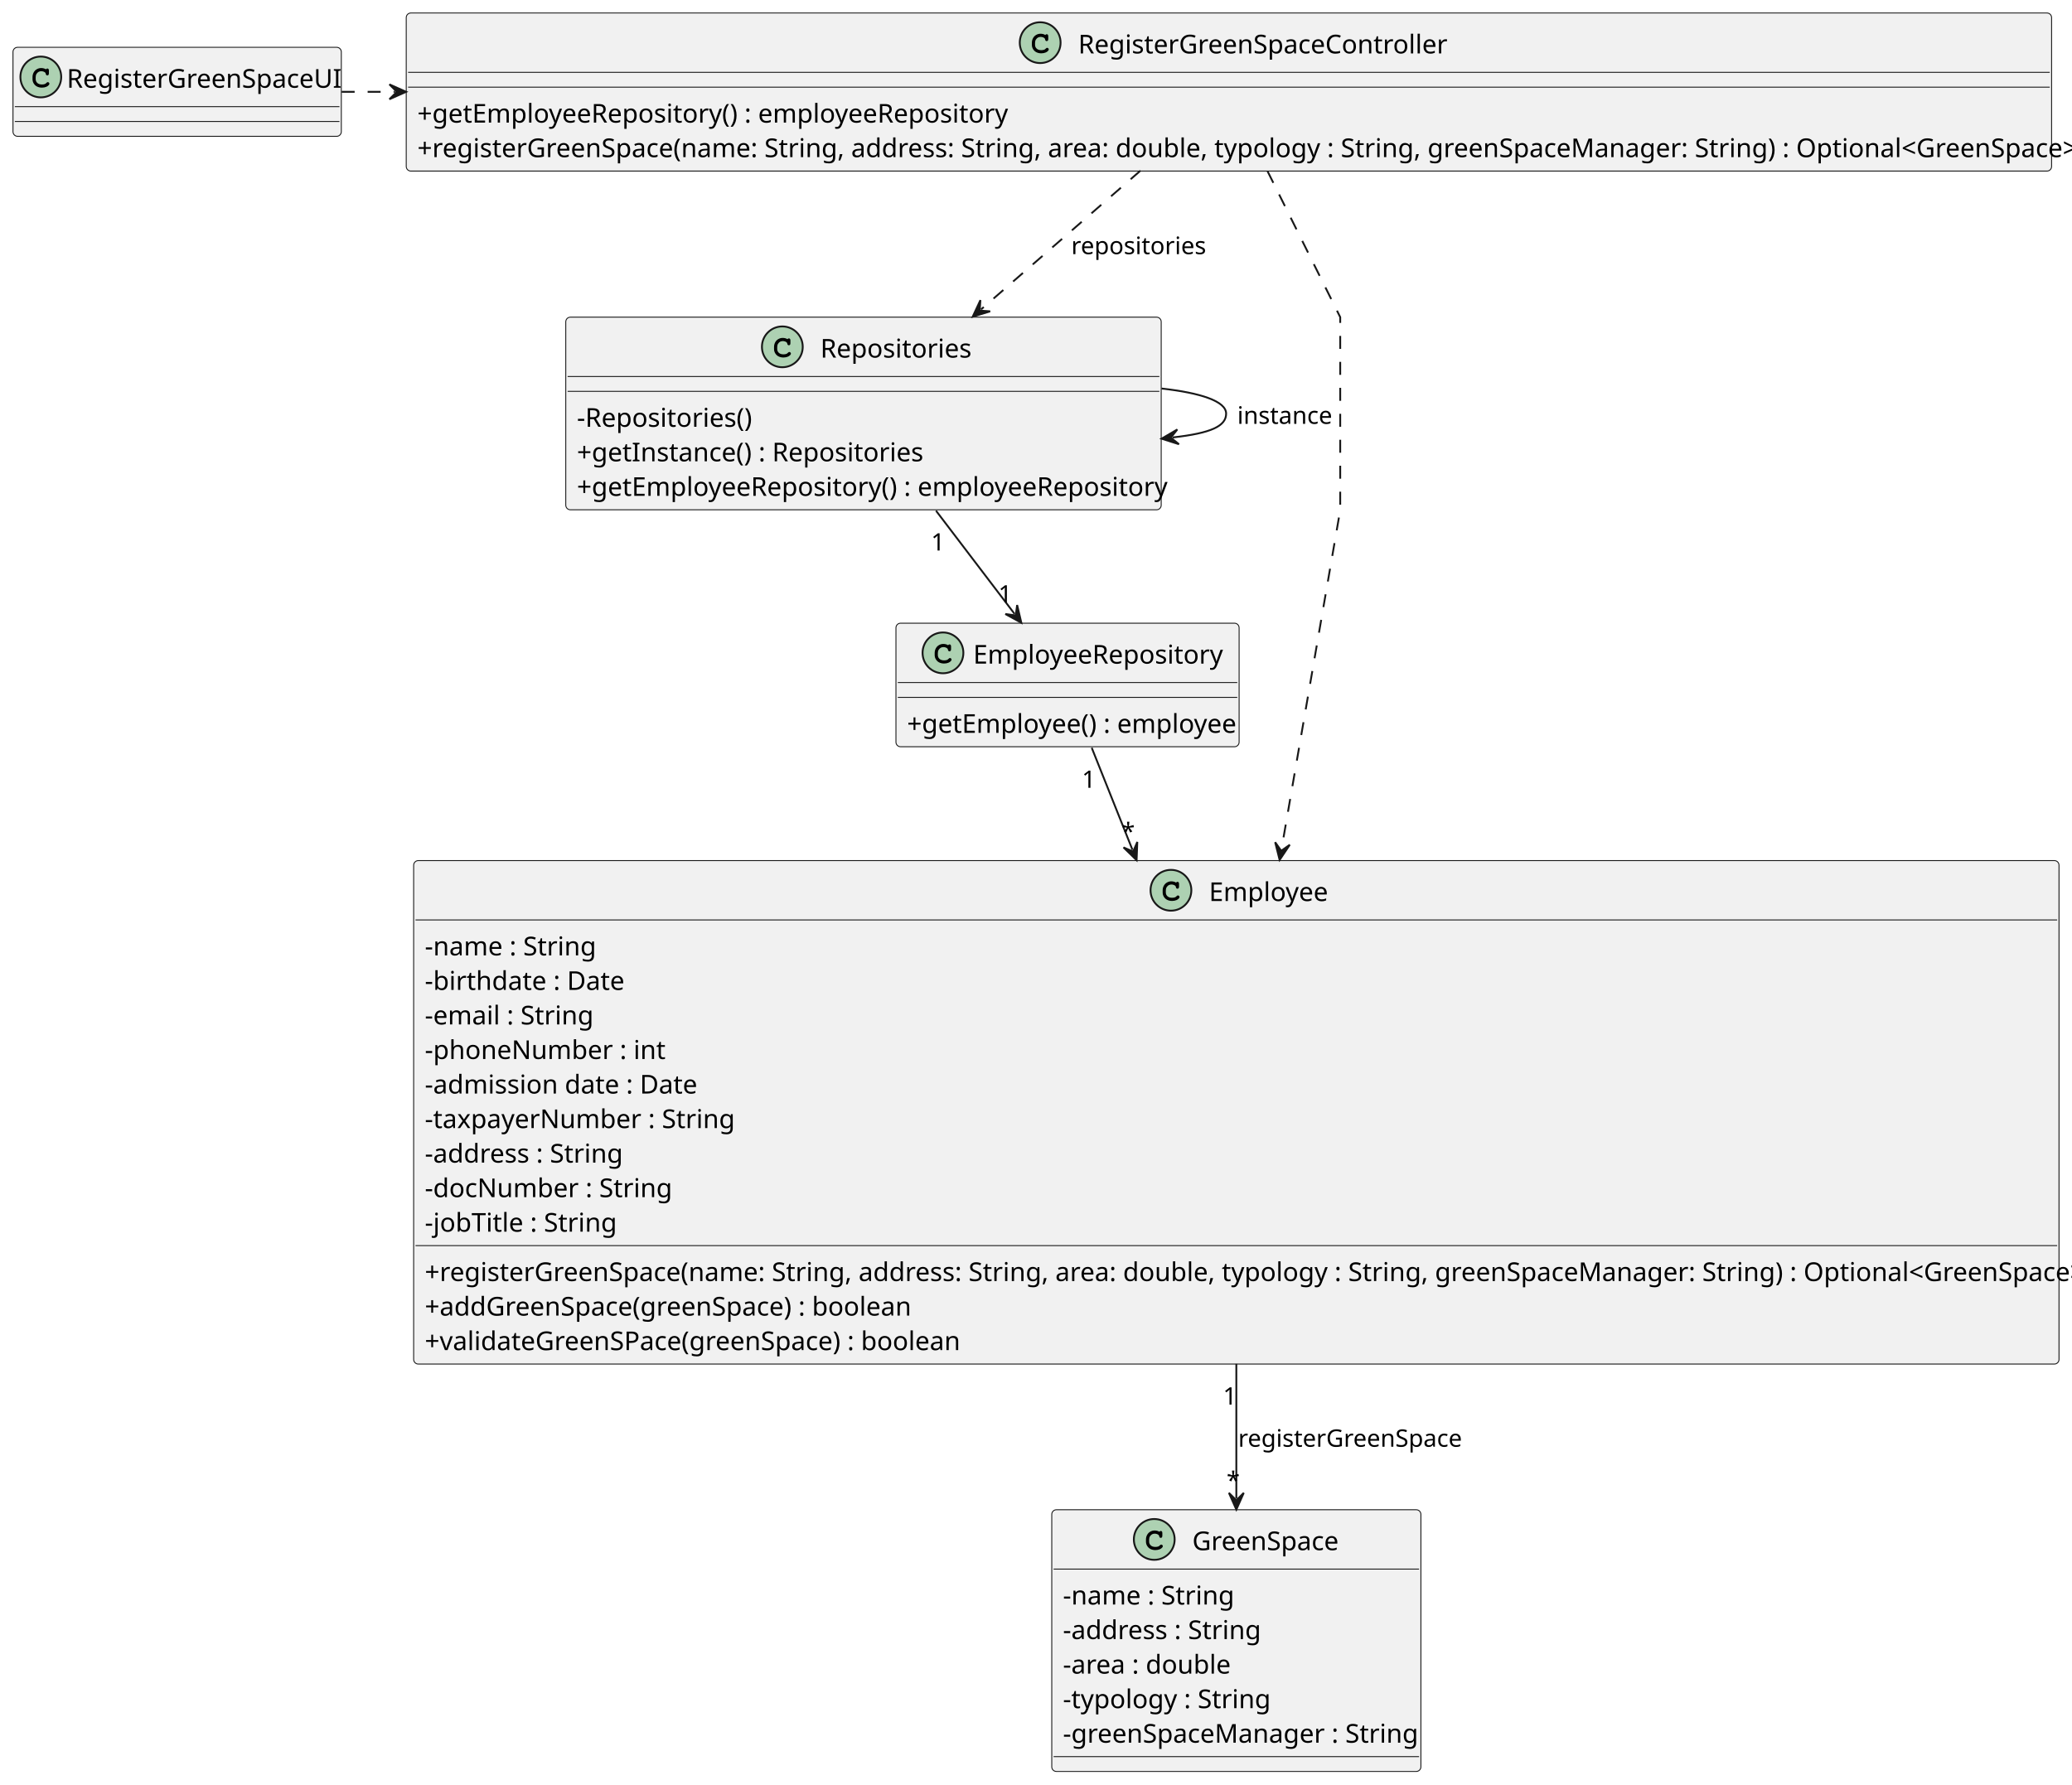
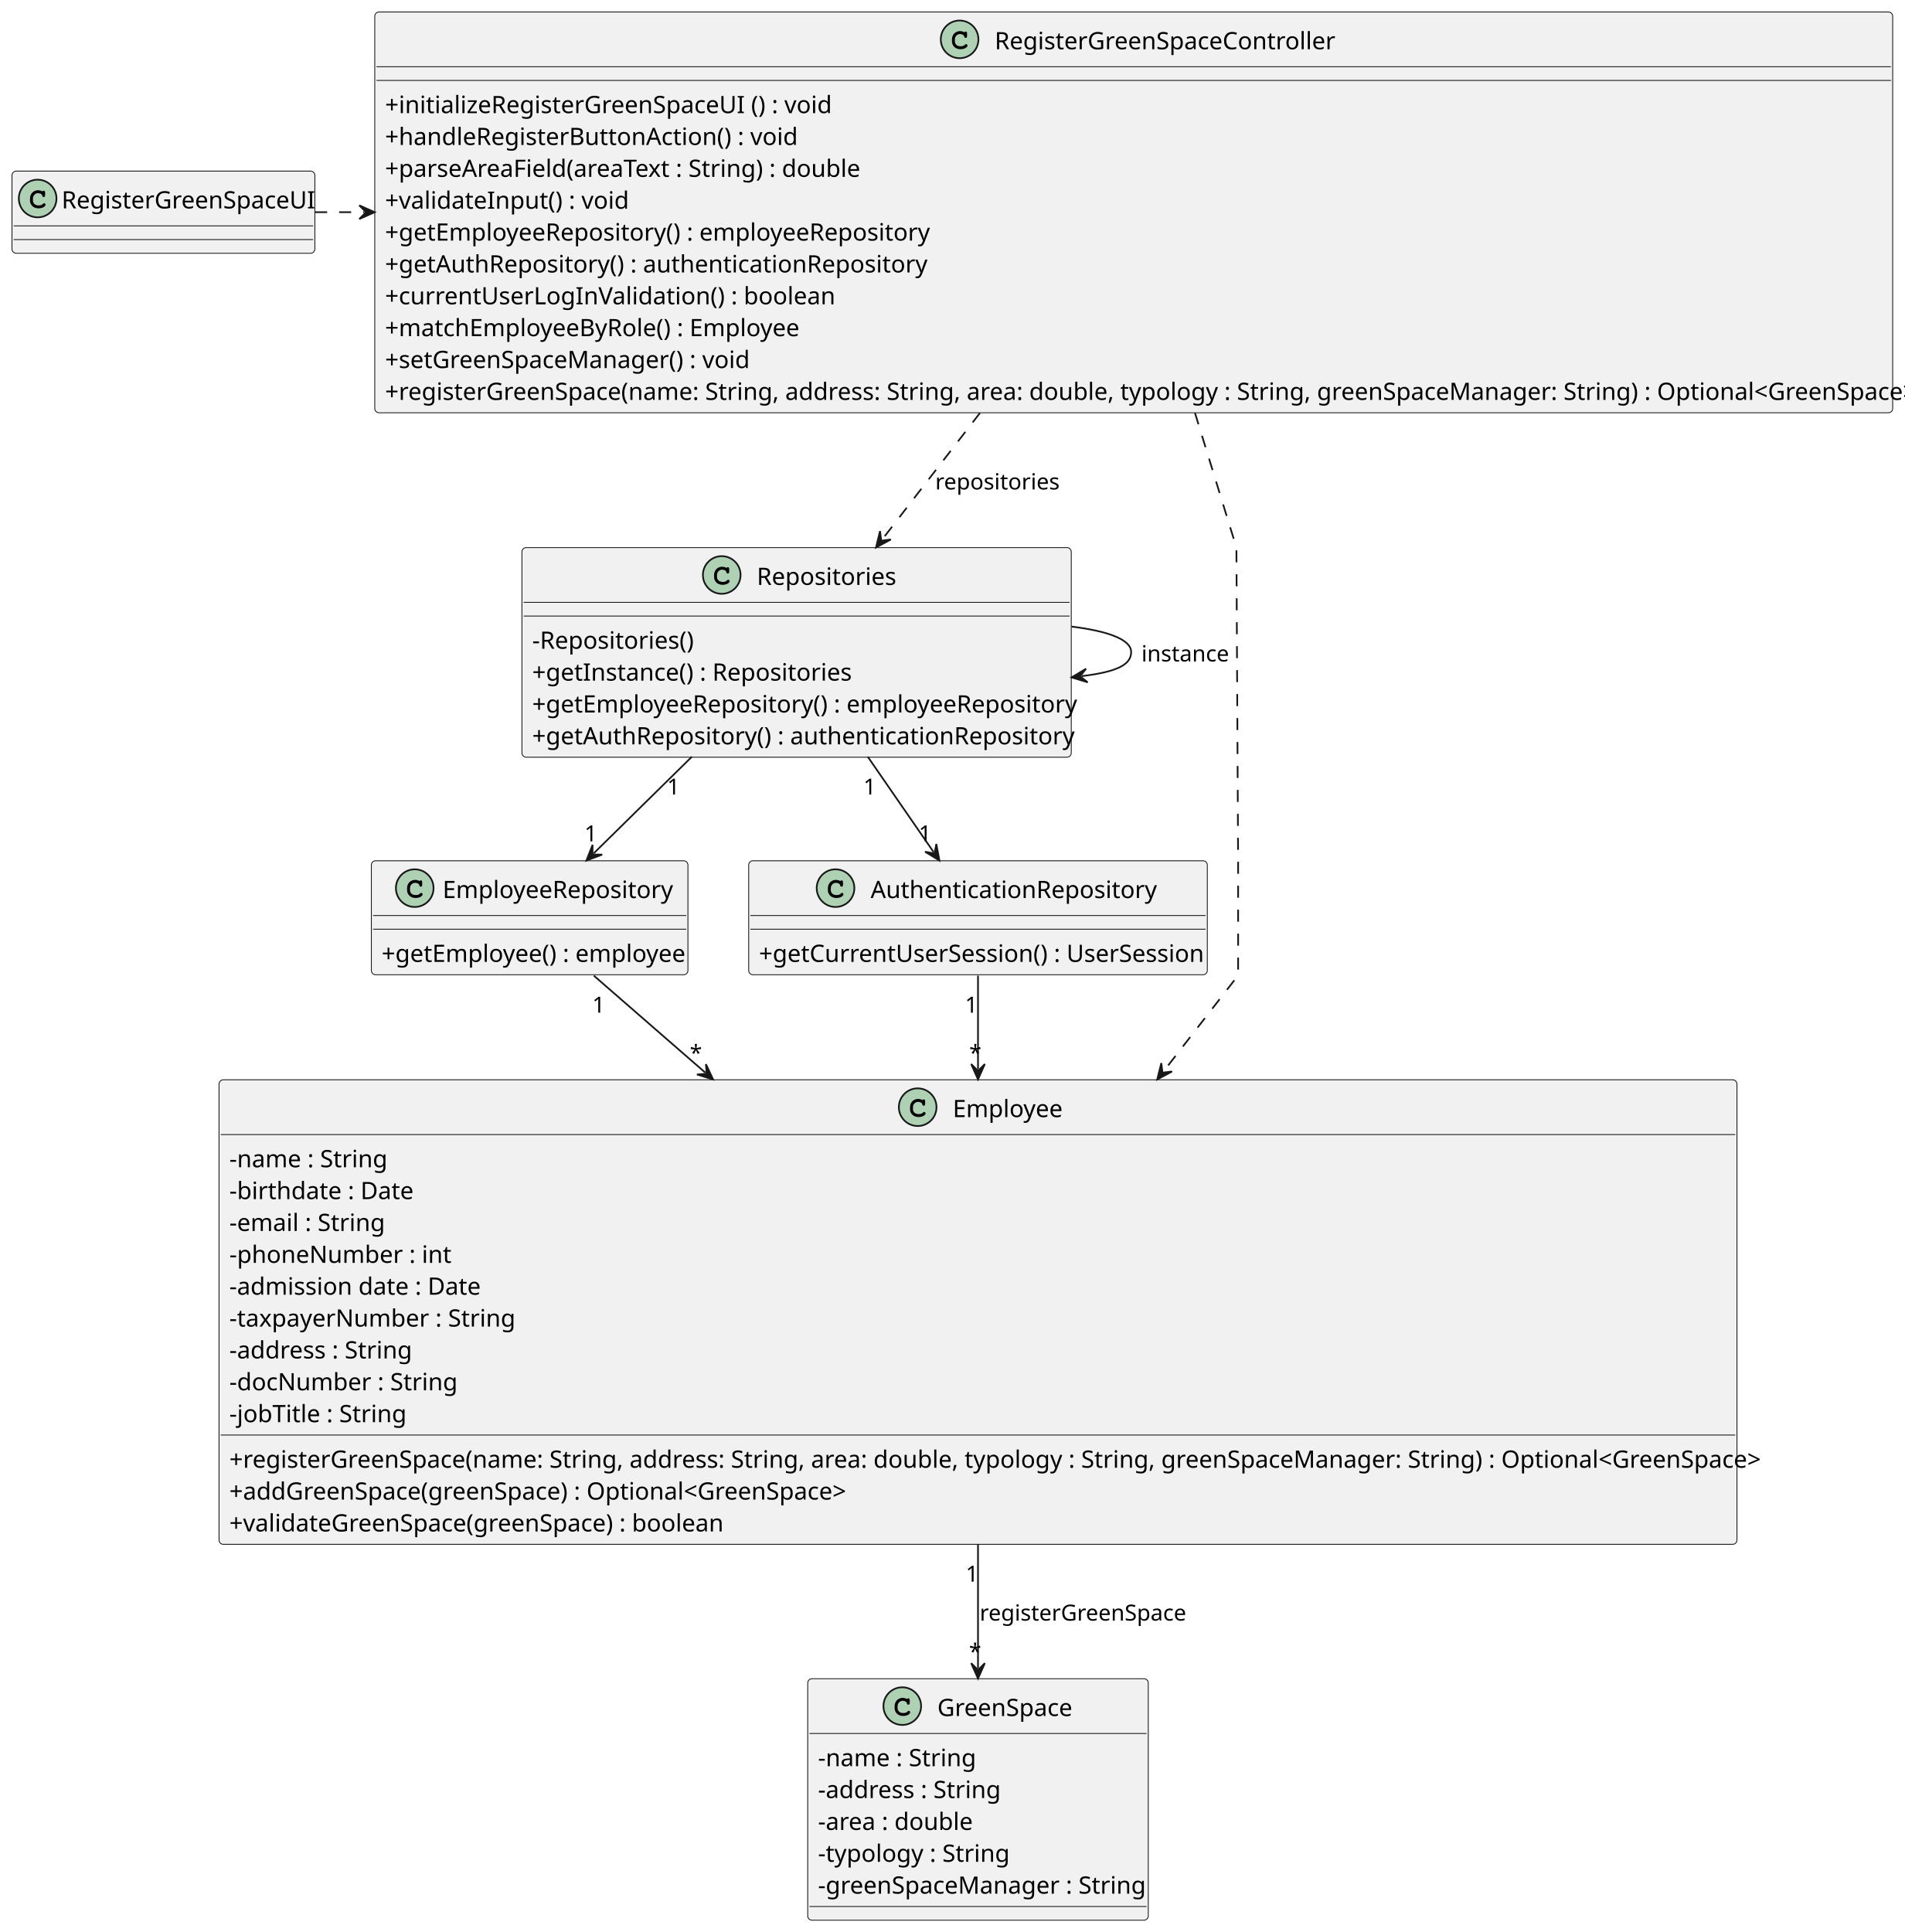
- <svg xmlns="http://www.w3.org/2000/svg" contentStyleType="text/css" height="962px" preserveAspectRatio="none" style="width:1117px;height:962px;background:#FFFFFF;" version="1.1" viewBox="0 0 1117 962" width="1117px" zoomAndPan="magnify">
+ <svg xmlns="http://www.w3.org/2000/svg" contentStyleType="text/css" height="1129px" preserveAspectRatio="none" style="width:1113px;height:1129px;background:#FFFFFF;" version="1.1" viewBox="0 0 1113 1129" width="1113px" zoomAndPan="magnify">
  <defs />
  <g>
    <g id="elem_RegisterGreenSpaceUI">
-       <rect codeLine="11" fill="#F1F1F1" height="48" id="RegisterGreenSpaceUI" rx="2.5" ry="2.5" style="stroke:#181818;stroke-width:0.5;" width="177" x="7" y="25.5" />
-       <ellipse cx="22" cy="41.5" fill="#ADD1B2" rx="11" ry="11" style="stroke:#181818;stroke-width:1.0;" />
-       <path d="M24.766,37.375 Q24.922,37.156 25.109,37.047 Q25.297,36.938 25.516,36.938 Q25.891,36.938 26.125,37.203 Q26.359,37.453 26.359,38.062 L26.359,39.516 Q26.359,40.125 26.125,40.391 Q25.891,40.656 25.516,40.656 Q25.172,40.656 24.969,40.453 Q24.766,40.266 24.656,39.75 Q24.609,39.391 24.422,39.203 Q24.094,38.828 23.484,38.609 Q22.875,38.391 22.25,38.391 Q21.484,38.391 20.844,38.719 Q20.219,39.047 19.719,39.797 Q19.234,40.547 19.234,41.578 L19.234,42.672 Q19.234,43.906 20.125,44.734 Q21.016,45.547 22.609,45.547 Q23.547,45.547 24.203,45.297 Q24.594,45.141 25.016,44.703 Q25.281,44.438 25.422,44.359 Q25.578,44.281 25.781,44.281 Q26.109,44.281 26.359,44.547 Q26.625,44.797 26.625,45.141 Q26.625,45.484 26.281,45.891 Q25.781,46.469 24.984,46.797 Q23.906,47.25 22.609,47.25 Q21.094,47.25 19.891,46.625 Q18.906,46.125 18.219,45.062 Q17.531,43.984 17.531,42.703 L17.531,41.547 Q17.531,40.219 18.141,39.078 Q18.766,37.922 19.859,37.312 Q20.953,36.688 22.188,36.688 Q22.922,36.688 23.562,36.859 Q24.219,37.016 24.766,37.375 Z " fill="#000000" />
-       <text fill="#000000" font-family="sans-serif" font-size="14" lengthAdjust="spacing" textLength="145" x="36" y="47.297">RegisterGreenSpaceUI</text>
-       <line style="stroke:#181818;stroke-width:0.5;" x1="8" x2="183" y1="57.5" y2="57.5" />
-       <line style="stroke:#181818;stroke-width:0.5;" x1="8" x2="183" y1="65.5" y2="65.5" />
+       <rect codeLine="11" fill="#F1F1F1" height="48" id="RegisterGreenSpaceUI" rx="2.5" ry="2.5" style="stroke:#181818;stroke-width:0.5;" width="177" x="7" y="100" />
+       <ellipse cx="22" cy="116" fill="#ADD1B2" rx="11" ry="11" style="stroke:#181818;stroke-width:1.0;" />
+       <path d="M24.766,111.875 Q24.922,111.656 25.109,111.547 Q25.297,111.438 25.516,111.438 Q25.891,111.438 26.125,111.703 Q26.359,111.953 26.359,112.562 L26.359,114.016 Q26.359,114.625 26.125,114.891 Q25.891,115.156 25.516,115.156 Q25.172,115.156 24.969,114.953 Q24.766,114.766 24.656,114.25 Q24.609,113.891 24.422,113.703 Q24.094,113.328 23.484,113.109 Q22.875,112.891 22.25,112.891 Q21.484,112.891 20.844,113.219 Q20.219,113.547 19.719,114.297 Q19.234,115.047 19.234,116.078 L19.234,117.172 Q19.234,118.406 20.125,119.234 Q21.016,120.047 22.609,120.047 Q23.547,120.047 24.203,119.797 Q24.594,119.641 25.016,119.203 Q25.281,118.938 25.422,118.859 Q25.578,118.781 25.781,118.781 Q26.109,118.781 26.359,119.047 Q26.625,119.297 26.625,119.641 Q26.625,119.984 26.281,120.391 Q25.781,120.969 24.984,121.297 Q23.906,121.75 22.609,121.75 Q21.094,121.75 19.891,121.125 Q18.906,120.625 18.219,119.562 Q17.531,118.484 17.531,117.203 L17.531,116.047 Q17.531,114.719 18.141,113.578 Q18.766,112.422 19.859,111.812 Q20.953,111.188 22.188,111.188 Q22.922,111.188 23.562,111.359 Q24.219,111.516 24.766,111.875 Z " fill="#000000" />
+       <text fill="#000000" font-family="sans-serif" font-size="14" lengthAdjust="spacing" textLength="145" x="36" y="121.797">RegisterGreenSpaceUI</text>
+       <line style="stroke:#181818;stroke-width:0.5;" x1="8" x2="183" y1="132" y2="132" />
+       <line style="stroke:#181818;stroke-width:0.5;" x1="8" x2="183" y1="140" y2="140" />
    </g>
    <g id="elem_RegisterGreenSpaceController">
-       <rect codeLine="15" fill="#F1F1F1" height="85.242" id="RegisterGreenSpaceController" rx="2.5" ry="2.5" style="stroke:#181818;stroke-width:0.5;" width="887" x="219" y="7" />
+       <rect codeLine="15" fill="#F1F1F1" height="234.211" id="RegisterGreenSpaceController" rx="2.5" ry="2.5" style="stroke:#181818;stroke-width:0.5;" width="887" x="219" y="7" />
      <ellipse cx="560.75" cy="23" fill="#ADD1B2" rx="11" ry="11" style="stroke:#181818;stroke-width:1.0;" />
      <path d="M563.516,18.875 Q563.672,18.656 563.859,18.547 Q564.047,18.438 564.266,18.438 Q564.641,18.438 564.875,18.703 Q565.109,18.953 565.109,19.562 L565.109,21.016 Q565.109,21.625 564.875,21.891 Q564.641,22.156 564.266,22.156 Q563.922,22.156 563.719,21.953 Q563.516,21.766 563.406,21.25 Q563.359,20.891 563.172,20.703 Q562.844,20.328 562.234,20.109 Q561.625,19.891 561,19.891 Q560.234,19.891 559.594,20.219 Q558.969,20.547 558.469,21.297 Q557.984,22.047 557.984,23.078 L557.984,24.172 Q557.984,25.406 558.875,26.234 Q559.766,27.047 561.359,27.047 Q562.297,27.047 562.953,26.797 Q563.344,26.641 563.766,26.203 Q564.031,25.938 564.172,25.859 Q564.328,25.781 564.531,25.781 Q564.859,25.781 565.109,26.047 Q565.375,26.297 565.375,26.641 Q565.375,26.984 565.031,27.391 Q564.531,27.969 563.734,28.297 Q562.656,28.75 561.359,28.75 Q559.844,28.75 558.641,28.125 Q557.656,27.625 556.969,26.562 Q556.281,25.484 556.281,24.203 L556.281,23.047 Q556.281,21.719 556.891,20.578 Q557.516,19.422 558.609,18.812 Q559.703,18.188 560.938,18.188 Q561.672,18.188 562.312,18.359 Q562.969,18.516 563.516,18.875 Z " fill="#000000" />
      <text fill="#000000" font-family="sans-serif" font-size="14" lengthAdjust="spacing" textLength="195" x="581.25" y="28.797">RegisterGreenSpaceController</text>
      <line style="stroke:#181818;stroke-width:0.5;" x1="220" x2="1105" y1="39" y2="39" />
      <line style="stroke:#181818;stroke-width:0.5;" x1="220" x2="1105" y1="47" y2="47" />
-       <text fill="#000000" font-family="sans-serif" font-size="14" lengthAdjust="spacing" textLength="309" x="225" y="66.107">+getEmployeeRepository() : employeeRepository</text>
-       <text fill="#000000" font-family="sans-serif" font-size="14" lengthAdjust="spacing" textLength="875" x="225" y="84.728">+registerGreenSpace(name: String, address: String, area: double, typology : String, greenSpaceManager: String) : Optional&lt;GreenSpace&gt;</text>
+       <text fill="#000000" font-family="sans-serif" font-size="14" lengthAdjust="spacing" textLength="254" x="225" y="66.107">+initializeRegisterGreenSpaceUI () : void</text>
+       <text fill="#000000" font-family="sans-serif" font-size="14" lengthAdjust="spacing" textLength="232" x="225" y="84.728">+handleRegisterButtonAction() : void</text>
+       <text fill="#000000" font-family="sans-serif" font-size="14" lengthAdjust="spacing" textLength="275" x="225" y="103.35">+parseAreaField(areaText : String) : double</text>
+       <text fill="#000000" font-family="sans-serif" font-size="14" lengthAdjust="spacing" textLength="136" x="225" y="121.971">+validateInput() : void</text>
+       <text fill="#000000" font-family="sans-serif" font-size="14" lengthAdjust="spacing" textLength="309" x="225" y="140.592">+getEmployeeRepository() : employeeRepository</text>
+       <text fill="#000000" font-family="sans-serif" font-size="14" lengthAdjust="spacing" textLength="304" x="225" y="159.213">+getAuthRepository() : authenticationRepository</text>
+       <text fill="#000000" font-family="sans-serif" font-size="14" lengthAdjust="spacing" textLength="252" x="225" y="177.834">+currentUserLogInValidation() : boolean</text>
+       <text fill="#000000" font-family="sans-serif" font-size="14" lengthAdjust="spacing" textLength="237" x="225" y="196.455">+matchEmployeeByRole() : Employee</text>
+       <text fill="#000000" font-family="sans-serif" font-size="14" lengthAdjust="spacing" textLength="211" x="225" y="215.076">+setGreenSpaceManager() : void</text>
+       <text fill="#000000" font-family="sans-serif" font-size="14" lengthAdjust="spacing" textLength="875" x="225" y="233.697">+registerGreenSpace(name: String, address: String, area: double, typology : String, greenSpaceManager: String) : Optional&lt;GreenSpace&gt;</text>
    </g>
    <g id="elem_Repositories">
-       <rect codeLine="21" fill="#F1F1F1" height="103.863" id="Repositories" rx="2.5" ry="2.5" style="stroke:#181818;stroke-width:0.5;" width="321" x="305" y="171" />
-       <ellipse cx="421.75" cy="187" fill="#ADD1B2" rx="11" ry="11" style="stroke:#181818;stroke-width:1.0;" />
-       <path d="M424.516,182.875 Q424.672,182.656 424.859,182.547 Q425.047,182.438 425.266,182.438 Q425.641,182.438 425.875,182.703 Q426.109,182.953 426.109,183.562 L426.109,185.016 Q426.109,185.625 425.875,185.891 Q425.641,186.156 425.266,186.156 Q424.922,186.156 424.719,185.953 Q424.516,185.766 424.406,185.25 Q424.359,184.891 424.172,184.703 Q423.844,184.328 423.234,184.109 Q422.625,183.891 422,183.891 Q421.234,183.891 420.594,184.219 Q419.969,184.547 419.469,185.297 Q418.984,186.047 418.984,187.078 L418.984,188.172 Q418.984,189.406 419.875,190.234 Q420.766,191.047 422.359,191.047 Q423.297,191.047 423.953,190.797 Q424.344,190.641 424.766,190.203 Q425.031,189.938 425.172,189.859 Q425.328,189.781 425.531,189.781 Q425.859,189.781 426.109,190.047 Q426.375,190.297 426.375,190.641 Q426.375,190.984 426.031,191.391 Q425.531,191.969 424.734,192.297 Q423.656,192.75 422.359,192.75 Q420.844,192.75 419.641,192.125 Q418.656,191.625 417.969,190.562 Q417.281,189.484 417.281,188.203 L417.281,187.047 Q417.281,185.719 417.891,184.578 Q418.516,183.422 419.609,182.812 Q420.703,182.188 421.938,182.188 Q422.672,182.188 423.312,182.359 Q423.969,182.516 424.516,182.875 Z " fill="#000000" />
-       <text fill="#000000" font-family="sans-serif" font-size="14" lengthAdjust="spacing" textLength="79" x="442.25" y="192.797">Repositories</text>
-       <line style="stroke:#181818;stroke-width:0.5;" x1="306" x2="625" y1="203" y2="203" />
-       <line style="stroke:#181818;stroke-width:0.5;" x1="306" x2="625" y1="211" y2="211" />
-       <text fill="#000000" font-family="sans-serif" font-size="14" lengthAdjust="spacing" textLength="94" x="311" y="230.107">-Repositories()</text>
-       <text fill="#000000" font-family="sans-serif" font-size="14" lengthAdjust="spacing" textLength="182" x="311" y="248.728">+getInstance() : Repositories</text>
-       <text fill="#000000" font-family="sans-serif" font-size="14" lengthAdjust="spacing" textLength="309" x="311" y="267.35">+getEmployeeRepository() : employeeRepository</text>
+       <rect codeLine="29" fill="#F1F1F1" height="122.484" id="Repositories" rx="2.5" ry="2.5" style="stroke:#181818;stroke-width:0.5;" width="321" x="305" y="320" />
+       <ellipse cx="421.75" cy="336" fill="#ADD1B2" rx="11" ry="11" style="stroke:#181818;stroke-width:1.0;" />
+       <path d="M424.516,331.875 Q424.672,331.656 424.859,331.547 Q425.047,331.438 425.266,331.438 Q425.641,331.438 425.875,331.703 Q426.109,331.953 426.109,332.562 L426.109,334.016 Q426.109,334.625 425.875,334.891 Q425.641,335.156 425.266,335.156 Q424.922,335.156 424.719,334.953 Q424.516,334.766 424.406,334.25 Q424.359,333.891 424.172,333.703 Q423.844,333.328 423.234,333.109 Q422.625,332.891 422,332.891 Q421.234,332.891 420.594,333.219 Q419.969,333.547 419.469,334.297 Q418.984,335.047 418.984,336.078 L418.984,337.172 Q418.984,338.406 419.875,339.234 Q420.766,340.047 422.359,340.047 Q423.297,340.047 423.953,339.797 Q424.344,339.641 424.766,339.203 Q425.031,338.938 425.172,338.859 Q425.328,338.781 425.531,338.781 Q425.859,338.781 426.109,339.047 Q426.375,339.297 426.375,339.641 Q426.375,339.984 426.031,340.391 Q425.531,340.969 424.734,341.297 Q423.656,341.75 422.359,341.75 Q420.844,341.75 419.641,341.125 Q418.656,340.625 417.969,339.562 Q417.281,338.484 417.281,337.203 L417.281,336.047 Q417.281,334.719 417.891,333.578 Q418.516,332.422 419.609,331.812 Q420.703,331.188 421.938,331.188 Q422.672,331.188 423.312,331.359 Q423.969,331.516 424.516,331.875 Z " fill="#000000" />
+       <text fill="#000000" font-family="sans-serif" font-size="14" lengthAdjust="spacing" textLength="79" x="442.25" y="341.797">Repositories</text>
+       <line style="stroke:#181818;stroke-width:0.5;" x1="306" x2="625" y1="352" y2="352" />
+       <line style="stroke:#181818;stroke-width:0.5;" x1="306" x2="625" y1="360" y2="360" />
+       <text fill="#000000" font-family="sans-serif" font-size="14" lengthAdjust="spacing" textLength="94" x="311" y="379.107">-Repositories()</text>
+       <text fill="#000000" font-family="sans-serif" font-size="14" lengthAdjust="spacing" textLength="182" x="311" y="397.728">+getInstance() : Repositories</text>
+       <text fill="#000000" font-family="sans-serif" font-size="14" lengthAdjust="spacing" textLength="309" x="311" y="416.35">+getEmployeeRepository() : employeeRepository</text>
+       <text fill="#000000" font-family="sans-serif" font-size="14" lengthAdjust="spacing" textLength="304" x="311" y="434.971">+getAuthRepository() : authenticationRepository</text>
    </g>
    <g id="elem_Employee">
-       <rect codeLine="28" fill="#F1F1F1" height="271.453" id="Employee" rx="2.5" ry="2.5" style="stroke:#181818;stroke-width:0.5;" width="887" x="223" y="464" />
-       <ellipse cx="631.25" cy="480" fill="#ADD1B2" rx="11" ry="11" style="stroke:#181818;stroke-width:1.0;" />
-       <path d="M634.016,475.875 Q634.172,475.656 634.359,475.547 Q634.547,475.438 634.766,475.438 Q635.141,475.438 635.375,475.703 Q635.609,475.953 635.609,476.562 L635.609,478.016 Q635.609,478.625 635.375,478.891 Q635.141,479.156 634.766,479.156 Q634.422,479.156 634.219,478.953 Q634.016,478.766 633.906,478.25 Q633.859,477.891 633.672,477.703 Q633.344,477.328 632.734,477.109 Q632.125,476.891 631.5,476.891 Q630.734,476.891 630.094,477.219 Q629.469,477.547 628.969,478.297 Q628.484,479.047 628.484,480.078 L628.484,481.172 Q628.484,482.406 629.375,483.234 Q630.266,484.047 631.859,484.047 Q632.797,484.047 633.453,483.797 Q633.844,483.641 634.266,483.203 Q634.531,482.938 634.672,482.859 Q634.828,482.781 635.031,482.781 Q635.359,482.781 635.609,483.047 Q635.875,483.297 635.875,483.641 Q635.875,483.984 635.531,484.391 Q635.031,484.969 634.234,485.297 Q633.156,485.75 631.859,485.75 Q630.344,485.75 629.141,485.125 Q628.156,484.625 627.469,483.562 Q626.781,482.484 626.781,481.203 L626.781,480.047 Q626.781,478.719 627.391,477.578 Q628.016,476.422 629.109,475.812 Q630.203,475.188 631.438,475.188 Q632.172,475.188 632.812,475.359 Q633.469,475.516 634.016,475.875 Z " fill="#000000" />
-       <text fill="#000000" font-family="sans-serif" font-size="14" lengthAdjust="spacing" textLength="62" x="651.75" y="485.797">Employee</text>
-       <line style="stroke:#181818;stroke-width:0.5;" x1="224" x2="1109" y1="496" y2="496" />
-       <text fill="#000000" font-family="sans-serif" font-size="14" lengthAdjust="spacing" textLength="89" x="229" y="515.107">-name : String</text>
-       <text fill="#000000" font-family="sans-serif" font-size="14" lengthAdjust="spacing" textLength="103" x="229" y="533.729">-birthdate : Date</text>
-       <text fill="#000000" font-family="sans-serif" font-size="14" lengthAdjust="spacing" textLength="87" x="229" y="552.35">-email : String</text>
-       <text fill="#000000" font-family="sans-serif" font-size="14" lengthAdjust="spacing" textLength="121" x="229" y="570.971">-phoneNumber : int</text>
-       <text fill="#000000" font-family="sans-serif" font-size="14" lengthAdjust="spacing" textLength="142" x="229" y="589.592">-admission date : Date</text>
-       <text fill="#000000" font-family="sans-serif" font-size="14" lengthAdjust="spacing" textLength="157" x="229" y="608.213">-taxpayerNumber : String</text>
-       <text fill="#000000" font-family="sans-serif" font-size="14" lengthAdjust="spacing" textLength="105" x="229" y="626.834">-address : String</text>
-       <text fill="#000000" font-family="sans-serif" font-size="14" lengthAdjust="spacing" textLength="126" x="229" y="645.455">-docNumber : String</text>
-       <text fill="#000000" font-family="sans-serif" font-size="14" lengthAdjust="spacing" textLength="100" x="229" y="664.076">-jobTitle : String</text>
-       <line style="stroke:#181818;stroke-width:0.5;" x1="224" x2="1109" y1="671.59" y2="671.59" />
-       <text fill="#000000" font-family="sans-serif" font-size="14" lengthAdjust="spacing" textLength="875" x="229" y="690.697">+registerGreenSpace(name: String, address: String, area: double, typology : String, greenSpaceManager: String) : Optional&lt;GreenSpace&gt;</text>
-       <text fill="#000000" font-family="sans-serif" font-size="14" lengthAdjust="spacing" textLength="262" x="229" y="709.318">+addGreenSpace(greenSpace) : boolean</text>
-       <text fill="#000000" font-family="sans-serif" font-size="14" lengthAdjust="spacing" textLength="288" x="229" y="727.939">+validateGreenSPace(greenSpace) : boolean</text>
+       <rect codeLine="37" fill="#F1F1F1" height="271.453" id="Employee" rx="2.5" ry="2.5" style="stroke:#181818;stroke-width:0.5;" width="887" x="128" y="631" />
+       <ellipse cx="536.25" cy="647" fill="#ADD1B2" rx="11" ry="11" style="stroke:#181818;stroke-width:1.0;" />
+       <path d="M539.016,642.875 Q539.172,642.656 539.359,642.547 Q539.547,642.438 539.766,642.438 Q540.141,642.438 540.375,642.703 Q540.609,642.953 540.609,643.562 L540.609,645.016 Q540.609,645.625 540.375,645.891 Q540.141,646.156 539.766,646.156 Q539.422,646.156 539.219,645.953 Q539.016,645.766 538.906,645.25 Q538.859,644.891 538.672,644.703 Q538.344,644.328 537.734,644.109 Q537.125,643.891 536.5,643.891 Q535.734,643.891 535.094,644.219 Q534.469,644.547 533.969,645.297 Q533.484,646.047 533.484,647.078 L533.484,648.172 Q533.484,649.406 534.375,650.234 Q535.266,651.047 536.859,651.047 Q537.797,651.047 538.453,650.797 Q538.844,650.641 539.266,650.203 Q539.531,649.938 539.672,649.859 Q539.828,649.781 540.031,649.781 Q540.359,649.781 540.609,650.047 Q540.875,650.297 540.875,650.641 Q540.875,650.984 540.531,651.391 Q540.031,651.969 539.234,652.297 Q538.156,652.75 536.859,652.75 Q535.344,652.75 534.141,652.125 Q533.156,651.625 532.469,650.562 Q531.781,649.484 531.781,648.203 L531.781,647.047 Q531.781,645.719 532.391,644.578 Q533.016,643.422 534.109,642.812 Q535.203,642.188 536.438,642.188 Q537.172,642.188 537.812,642.359 Q538.469,642.516 539.016,642.875 Z " fill="#000000" />
+       <text fill="#000000" font-family="sans-serif" font-size="14" lengthAdjust="spacing" textLength="62" x="556.75" y="652.797">Employee</text>
+       <line style="stroke:#181818;stroke-width:0.5;" x1="129" x2="1014" y1="663" y2="663" />
+       <text fill="#000000" font-family="sans-serif" font-size="14" lengthAdjust="spacing" textLength="89" x="134" y="682.107">-name : String</text>
+       <text fill="#000000" font-family="sans-serif" font-size="14" lengthAdjust="spacing" textLength="103" x="134" y="700.729">-birthdate : Date</text>
+       <text fill="#000000" font-family="sans-serif" font-size="14" lengthAdjust="spacing" textLength="87" x="134" y="719.35">-email : String</text>
+       <text fill="#000000" font-family="sans-serif" font-size="14" lengthAdjust="spacing" textLength="121" x="134" y="737.971">-phoneNumber : int</text>
+       <text fill="#000000" font-family="sans-serif" font-size="14" lengthAdjust="spacing" textLength="142" x="134" y="756.592">-admission date : Date</text>
+       <text fill="#000000" font-family="sans-serif" font-size="14" lengthAdjust="spacing" textLength="157" x="134" y="775.213">-taxpayerNumber : String</text>
+       <text fill="#000000" font-family="sans-serif" font-size="14" lengthAdjust="spacing" textLength="105" x="134" y="793.834">-address : String</text>
+       <text fill="#000000" font-family="sans-serif" font-size="14" lengthAdjust="spacing" textLength="126" x="134" y="812.455">-docNumber : String</text>
+       <text fill="#000000" font-family="sans-serif" font-size="14" lengthAdjust="spacing" textLength="100" x="134" y="831.076">-jobTitle : String</text>
+       <line style="stroke:#181818;stroke-width:0.5;" x1="129" x2="1014" y1="838.59" y2="838.59" />
+       <text fill="#000000" font-family="sans-serif" font-size="14" lengthAdjust="spacing" textLength="875" x="134" y="857.697">+registerGreenSpace(name: String, address: String, area: double, typology : String, greenSpaceManager: String) : Optional&lt;GreenSpace&gt;</text>
+       <text fill="#000000" font-family="sans-serif" font-size="14" lengthAdjust="spacing" textLength="360" x="134" y="876.318">+addGreenSpace(greenSpace) : Optional&lt;GreenSpace&gt;</text>
+       <text fill="#000000" font-family="sans-serif" font-size="14" lengthAdjust="spacing" textLength="287" x="134" y="894.939">+validateGreenSpace(greenSpace) : boolean</text>
    </g>
    <g id="elem_EmployeeRepository">
-       <rect codeLine="44" fill="#F1F1F1" height="66.621" id="EmployeeRepository" rx="2.5" ry="2.5" style="stroke:#181818;stroke-width:0.5;" width="185" x="483" y="336" />
-       <ellipse cx="508.35" cy="352" fill="#ADD1B2" rx="11" ry="11" style="stroke:#181818;stroke-width:1.0;" />
-       <path d="M511.116,347.875 Q511.272,347.656 511.459,347.547 Q511.647,347.438 511.866,347.438 Q512.241,347.438 512.475,347.703 Q512.709,347.953 512.709,348.562 L512.709,350.016 Q512.709,350.625 512.475,350.891 Q512.241,351.156 511.866,351.156 Q511.522,351.156 511.319,350.953 Q511.116,350.766 511.006,350.25 Q510.959,349.891 510.772,349.703 Q510.444,349.328 509.834,349.109 Q509.225,348.891 508.6,348.891 Q507.834,348.891 507.194,349.219 Q506.569,349.547 506.069,350.297 Q505.584,351.047 505.584,352.078 L505.584,353.172 Q505.584,354.406 506.475,355.234 Q507.366,356.047 508.959,356.047 Q509.897,356.047 510.553,355.797 Q510.944,355.641 511.366,355.203 Q511.631,354.938 511.772,354.859 Q511.928,354.781 512.131,354.781 Q512.459,354.781 512.709,355.047 Q512.975,355.297 512.975,355.641 Q512.975,355.984 512.631,356.391 Q512.131,356.969 511.334,357.297 Q510.256,357.75 508.959,357.75 Q507.444,357.75 506.241,357.125 Q505.256,356.625 504.569,355.562 Q503.881,354.484 503.881,353.203 L503.881,352.047 Q503.881,350.719 504.491,349.578 Q505.116,348.422 506.209,347.812 Q507.303,347.188 508.538,347.188 Q509.272,347.188 509.913,347.359 Q510.569,347.516 511.116,347.875 Z " fill="#000000" />
-       <text fill="#000000" font-family="sans-serif" font-size="14" lengthAdjust="spacing" textLength="130" x="524.65" y="357.797">EmployeeRepository</text>
-       <line style="stroke:#181818;stroke-width:0.5;" x1="484" x2="667" y1="368" y2="368" />
-       <line style="stroke:#181818;stroke-width:0.5;" x1="484" x2="667" y1="376" y2="376" />
-       <text fill="#000000" font-family="sans-serif" font-size="14" lengthAdjust="spacing" textLength="173" x="489" y="395.107">+getEmployee() : employee</text>
+       <rect codeLine="53" fill="#F1F1F1" height="66.621" id="EmployeeRepository" rx="2.5" ry="2.5" style="stroke:#181818;stroke-width:0.5;" width="185" x="217" y="503" />
+       <ellipse cx="242.35" cy="519" fill="#ADD1B2" rx="11" ry="11" style="stroke:#181818;stroke-width:1.0;" />
+       <path d="M245.116,514.875 Q245.272,514.656 245.459,514.547 Q245.647,514.438 245.866,514.438 Q246.241,514.438 246.475,514.703 Q246.709,514.953 246.709,515.562 L246.709,517.016 Q246.709,517.625 246.475,517.891 Q246.241,518.156 245.866,518.156 Q245.522,518.156 245.319,517.953 Q245.116,517.766 245.006,517.25 Q244.959,516.891 244.772,516.703 Q244.444,516.328 243.834,516.109 Q243.225,515.891 242.6,515.891 Q241.834,515.891 241.194,516.219 Q240.569,516.547 240.069,517.297 Q239.584,518.047 239.584,519.078 L239.584,520.172 Q239.584,521.406 240.475,522.234 Q241.366,523.047 242.959,523.047 Q243.897,523.047 244.553,522.797 Q244.944,522.641 245.366,522.203 Q245.631,521.938 245.772,521.859 Q245.928,521.781 246.131,521.781 Q246.459,521.781 246.709,522.047 Q246.975,522.297 246.975,522.641 Q246.975,522.984 246.631,523.391 Q246.131,523.969 245.334,524.297 Q244.256,524.75 242.959,524.75 Q241.444,524.75 240.241,524.125 Q239.256,523.625 238.569,522.562 Q237.881,521.484 237.881,520.203 L237.881,519.047 Q237.881,517.719 238.491,516.578 Q239.116,515.422 240.209,514.812 Q241.303,514.188 242.537,514.188 Q243.272,514.188 243.912,514.359 Q244.569,514.516 245.116,514.875 Z " fill="#000000" />
+       <text fill="#000000" font-family="sans-serif" font-size="14" lengthAdjust="spacing" textLength="130" x="258.65" y="524.797">EmployeeRepository</text>
+       <line style="stroke:#181818;stroke-width:0.5;" x1="218" x2="401" y1="535" y2="535" />
+       <line style="stroke:#181818;stroke-width:0.5;" x1="218" x2="401" y1="543" y2="543" />
+       <text fill="#000000" font-family="sans-serif" font-size="14" lengthAdjust="spacing" textLength="173" x="223" y="562.107">+getEmployee() : employee</text>
+     </g>
+     <g id="elem_AuthenticationRepository">
+       <rect codeLine="57" fill="#F1F1F1" height="66.621" id="AuthenticationRepository" rx="2.5" ry="2.5" style="stroke:#181818;stroke-width:0.5;" width="268" x="437.5" y="503" />
+       <ellipse cx="488.25" cy="519" fill="#ADD1B2" rx="11" ry="11" style="stroke:#181818;stroke-width:1.0;" />
+       <path d="M491.016,514.875 Q491.172,514.656 491.359,514.547 Q491.547,514.438 491.766,514.438 Q492.141,514.438 492.375,514.703 Q492.609,514.953 492.609,515.562 L492.609,517.016 Q492.609,517.625 492.375,517.891 Q492.141,518.156 491.766,518.156 Q491.422,518.156 491.219,517.953 Q491.016,517.766 490.906,517.25 Q490.859,516.891 490.672,516.703 Q490.344,516.328 489.734,516.109 Q489.125,515.891 488.5,515.891 Q487.734,515.891 487.094,516.219 Q486.469,516.547 485.969,517.297 Q485.484,518.047 485.484,519.078 L485.484,520.172 Q485.484,521.406 486.375,522.234 Q487.266,523.047 488.859,523.047 Q489.797,523.047 490.453,522.797 Q490.844,522.641 491.266,522.203 Q491.531,521.938 491.672,521.859 Q491.828,521.781 492.031,521.781 Q492.359,521.781 492.609,522.047 Q492.875,522.297 492.875,522.641 Q492.875,522.984 492.531,523.391 Q492.031,523.969 491.234,524.297 Q490.156,524.75 488.859,524.75 Q487.344,524.75 486.141,524.125 Q485.156,523.625 484.469,522.562 Q483.781,521.484 483.781,520.203 L483.781,519.047 Q483.781,517.719 484.391,516.578 Q485.016,515.422 486.109,514.812 Q487.203,514.188 488.438,514.188 Q489.172,514.188 489.812,514.359 Q490.469,514.516 491.016,514.875 Z " fill="#000000" />
+       <text fill="#000000" font-family="sans-serif" font-size="14" lengthAdjust="spacing" textLength="158" x="508.75" y="524.797">AuthenticationRepository</text>
+       <line style="stroke:#181818;stroke-width:0.5;" x1="438.5" x2="704.5" y1="535" y2="535" />
+       <line style="stroke:#181818;stroke-width:0.5;" x1="438.5" x2="704.5" y1="543" y2="543" />
+       <text fill="#000000" font-family="sans-serif" font-size="14" lengthAdjust="spacing" textLength="256" x="443.5" y="562.107">+getCurrentUserSession() : UserSession</text>
    </g>
    <g id="elem_GreenSpace">
-       <rect codeLine="50" fill="#F1F1F1" height="141.106" id="GreenSpace" rx="2.5" ry="2.5" style="stroke:#181818;stroke-width:0.5;" width="199" x="567" y="814" />
-       <ellipse cx="622.25" cy="830" fill="#ADD1B2" rx="11" ry="11" style="stroke:#181818;stroke-width:1.0;" />
-       <path d="M625.016,825.875 Q625.172,825.656 625.359,825.547 Q625.547,825.438 625.766,825.438 Q626.141,825.438 626.375,825.703 Q626.609,825.953 626.609,826.562 L626.609,828.016 Q626.609,828.625 626.375,828.891 Q626.141,829.156 625.766,829.156 Q625.422,829.156 625.219,828.953 Q625.016,828.766 624.906,828.25 Q624.859,827.891 624.672,827.703 Q624.344,827.328 623.734,827.109 Q623.125,826.891 622.5,826.891 Q621.734,826.891 621.094,827.219 Q620.469,827.547 619.969,828.297 Q619.484,829.047 619.484,830.078 L619.484,831.172 Q619.484,832.406 620.375,833.234 Q621.266,834.047 622.859,834.047 Q623.797,834.047 624.453,833.797 Q624.844,833.641 625.266,833.203 Q625.531,832.938 625.672,832.859 Q625.828,832.781 626.031,832.781 Q626.359,832.781 626.609,833.047 Q626.875,833.297 626.875,833.641 Q626.875,833.984 626.531,834.391 Q626.031,834.969 625.234,835.297 Q624.156,835.75 622.859,835.75 Q621.344,835.75 620.141,835.125 Q619.156,834.625 618.469,833.562 Q617.781,832.484 617.781,831.203 L617.781,830.047 Q617.781,828.719 618.391,827.578 Q619.016,826.422 620.109,825.812 Q621.203,825.188 622.438,825.188 Q623.172,825.188 623.812,825.359 Q624.469,825.516 625.016,825.875 Z " fill="#000000" />
-       <text fill="#000000" font-family="sans-serif" font-size="14" lengthAdjust="spacing" textLength="80" x="642.75" y="835.797">GreenSpace</text>
-       <line style="stroke:#181818;stroke-width:0.5;" x1="568" x2="765" y1="846" y2="846" />
-       <text fill="#000000" font-family="sans-serif" font-size="14" lengthAdjust="spacing" textLength="89" x="573" y="865.107">-name : String</text>
-       <text fill="#000000" font-family="sans-serif" font-size="14" lengthAdjust="spacing" textLength="105" x="573" y="883.729">-address : String</text>
-       <text fill="#000000" font-family="sans-serif" font-size="14" lengthAdjust="spacing" textLength="89" x="573" y="902.35">-area : double</text>
-       <text fill="#000000" font-family="sans-serif" font-size="14" lengthAdjust="spacing" textLength="107" x="573" y="920.971">-typology : String</text>
-       <text fill="#000000" font-family="sans-serif" font-size="14" lengthAdjust="spacing" textLength="187" x="573" y="939.592">-greenSpaceManager : String</text>
-       <line style="stroke:#181818;stroke-width:0.5;" x1="568" x2="765" y1="947.106" y2="947.106" />
+       <rect codeLine="61" fill="#F1F1F1" height="141.106" id="GreenSpace" rx="2.5" ry="2.5" style="stroke:#181818;stroke-width:0.5;" width="199" x="472" y="981" />
+       <ellipse cx="527.25" cy="997" fill="#ADD1B2" rx="11" ry="11" style="stroke:#181818;stroke-width:1.0;" />
+       <path d="M530.016,992.875 Q530.172,992.656 530.359,992.547 Q530.547,992.438 530.766,992.438 Q531.141,992.438 531.375,992.703 Q531.609,992.953 531.609,993.562 L531.609,995.016 Q531.609,995.625 531.375,995.891 Q531.141,996.156 530.766,996.156 Q530.422,996.156 530.219,995.953 Q530.016,995.766 529.906,995.25 Q529.859,994.891 529.672,994.703 Q529.344,994.328 528.734,994.109 Q528.125,993.891 527.5,993.891 Q526.734,993.891 526.094,994.219 Q525.469,994.547 524.969,995.297 Q524.484,996.047 524.484,997.078 L524.484,998.172 Q524.484,999.406 525.375,1000.234 Q526.266,1001.047 527.859,1001.047 Q528.797,1001.047 529.453,1000.797 Q529.844,1000.641 530.266,1000.203 Q530.531,999.938 530.672,999.859 Q530.828,999.781 531.031,999.781 Q531.359,999.781 531.609,1000.047 Q531.875,1000.297 531.875,1000.641 Q531.875,1000.984 531.531,1001.391 Q531.031,1001.969 530.234,1002.297 Q529.156,1002.75 527.859,1002.75 Q526.344,1002.75 525.141,1002.125 Q524.156,1001.625 523.469,1000.562 Q522.781,999.484 522.781,998.203 L522.781,997.047 Q522.781,995.719 523.391,994.578 Q524.016,993.422 525.109,992.812 Q526.203,992.188 527.438,992.188 Q528.172,992.188 528.812,992.359 Q529.469,992.516 530.016,992.875 Z " fill="#000000" />
+       <text fill="#000000" font-family="sans-serif" font-size="14" lengthAdjust="spacing" textLength="80" x="547.75" y="1002.797">GreenSpace</text>
+       <line style="stroke:#181818;stroke-width:0.5;" x1="473" x2="670" y1="1013" y2="1013" />
+       <text fill="#000000" font-family="sans-serif" font-size="14" lengthAdjust="spacing" textLength="89" x="478" y="1032.107">-name : String</text>
+       <text fill="#000000" font-family="sans-serif" font-size="14" lengthAdjust="spacing" textLength="105" x="478" y="1050.728">-address : String</text>
+       <text fill="#000000" font-family="sans-serif" font-size="14" lengthAdjust="spacing" textLength="89" x="478" y="1069.35">-area : double</text>
+       <text fill="#000000" font-family="sans-serif" font-size="14" lengthAdjust="spacing" textLength="107" x="478" y="1087.971">-typology : String</text>
+       <text fill="#000000" font-family="sans-serif" font-size="14" lengthAdjust="spacing" textLength="187" x="478" y="1106.592">-greenSpaceManager : String</text>
+       <line style="stroke:#181818;stroke-width:0.5;" x1="473" x2="670" y1="1114.105" y2="1114.105" />
    </g>
    <g id="link_RegisterGreenSpaceController_Repositories">
-       <path codeLine="62" d="M614.81,92.02 C587.6,115.71 557.775,141.66 528.895,166.81 " fill="none" id="RegisterGreenSpaceController-to-Repositories" style="stroke:#181818;stroke-width:1.0;stroke-dasharray:7.0,7.0;" />
-       <polygon fill="#181818" points="524.37,170.75,533.784,167.856,528.141,167.466,528.53,161.823,524.37,170.75" style="stroke:#181818;stroke-width:1.0;" />
-       <text fill="#000000" font-family="sans-serif" font-size="13" lengthAdjust="spacing" textLength="67" x="577.5" y="137.028">repositories</text>
+       <path codeLine="73" d="M572.65,241.31 C551.64,268.5 533.779,291.623 515.569,315.183 " fill="none" id="RegisterGreenSpaceController-to-Repositories" style="stroke:#181818;stroke-width:1.0;stroke-dasharray:7.0,7.0;" />
+       <polygon fill="#181818" points="511.9,319.93,520.569,315.255,514.958,315.974,514.239,310.363,511.9,319.93" style="stroke:#181818;stroke-width:1.0;" />
+       <text fill="#000000" font-family="sans-serif" font-size="13" lengthAdjust="spacing" textLength="67" x="546.5" y="286.028">repositories</text>
    </g>
    <g id="link_RegisterGreenSpaceController_Employee">
-       <path codeLine="63" d="M683.32,92.31 C700.65,127.11 722.5,171 722.5,171 C722.5,171 722.5,275 722.5,275 C722.5,275 706.234,368.968 690.864,457.738 " fill="none" id="RegisterGreenSpaceController-to-Employee" style="stroke:#181818;stroke-width:1.0;stroke-dasharray:7.0,7.0;" />
-       <polygon fill="#181818" points="689.84,463.65,695.317,455.464,690.693,458.723,687.434,454.099,689.84,463.65" style="stroke:#181818;stroke-width:1.0;" />
+       <path codeLine="74" d="M698.27,241.25 C711.12,283.01 722.5,320 722.5,320 C722.5,320 723.5,503 723.5,503 C723.5,503 723.5,570 723.5,570 C723.5,570 706.253,592.183 679.923,626.053 " fill="none" id="RegisterGreenSpaceController-to-Employee" style="stroke:#181818;stroke-width:1.0;stroke-dasharray:7.0,7.0;" />
+       <polygon fill="#181818" points="676.24,630.79,684.922,626.139,679.309,626.842,678.606,621.23,676.24,630.79" style="stroke:#181818;stroke-width:1.0;" />
    </g>
    <g id="link_RegisterGreenSpaceUI_RegisterGreenSpaceController">
-       <path codeLine="64" d="M184.19,49.5 C195.89,49.5 201.71,49.5 212.93,49.5 " fill="none" id="RegisterGreenSpaceUI-to-RegisterGreenSpaceController" style="stroke:#181818;stroke-width:1.0;stroke-dasharray:7.0,7.0;" />
-       <polygon fill="#181818" points="218.93,49.5,209.93,45.5,213.93,49.5,209.93,53.5,218.93,49.5" style="stroke:#181818;stroke-width:1.0;" />
+       <path codeLine="75" d="M184.19,124 C195.89,124 201.71,124 212.93,124 " fill="none" id="RegisterGreenSpaceUI-to-RegisterGreenSpaceController" style="stroke:#181818;stroke-width:1.0;stroke-dasharray:7.0,7.0;" />
+       <polygon fill="#181818" points="218.93,124,209.93,120,213.93,124,209.93,128,218.93,124" style="stroke:#181818;stroke-width:1.0;" />
    </g>
    <g id="link_Repositories_Repositories">
-       <path codeLine="65" d="M626.19,209.48 C647.13,211.81 661,216.31 661,223 C661,229.69 653.093,233.526 632.153,235.857 " fill="none" id="Repositories-to-Repositories" style="stroke:#181818;stroke-width:1.0;" />
-       <polygon fill="#181818" points="626.19,236.52,635.577,239.5,631.159,235.967,634.692,231.549,626.19,236.52" style="stroke:#181818;stroke-width:1.0;" />
-       <text fill="#000000" font-family="sans-serif" font-size="13" lengthAdjust="spacing" textLength="49" x="667" y="228.528">instance</text>
+       <path codeLine="76" d="M626.19,366.16 C647.13,368.72 661,373.66 661,381 C661,388.34 653.086,392.552 632.146,395.112 " fill="none" id="Repositories-to-Repositories" style="stroke:#181818;stroke-width:1.0;" />
+       <polygon fill="#181818" points="626.19,395.84,635.609,398.718,631.153,395.233,634.638,390.777,626.19,395.84" style="stroke:#181818;stroke-width:1.0;" />
+       <text fill="#000000" font-family="sans-serif" font-size="13" lengthAdjust="spacing" textLength="49" x="667" y="386.528">instance</text>
    </g>
    <g id="link_EmployeeRepository_Employee">
-       <path codeLine="66" d="M588.54,403.17 C595.17,419.79 601.506,435.657 610.506,458.207 " fill="none" id="EmployeeRepository-to-Employee" style="stroke:#181818;stroke-width:1.0;" />
-       <polygon fill="#181818" points="612.73,463.78,613.109,453.938,610.877,459.136,605.679,456.904,612.73,463.78" style="stroke:#181818;stroke-width:1.0;" />
-       <text fill="#000000" font-family="sans-serif" font-size="13" lengthAdjust="spacing" textLength="7" x="583.239" y="424.769">1</text>
-       <text fill="#000000" font-family="sans-serif" font-size="13" lengthAdjust="spacing" textLength="5" x="604.653" y="452.917">*</text>
+       <path codeLine="77" d="M347.04,570.17 C366.14,586.79 386.243,604.292 412.163,626.842 " fill="none" id="EmployeeRepository-to-Employee" style="stroke:#181818;stroke-width:1.0;" />
+       <polygon fill="#181818" points="416.69,630.78,412.525,621.855,412.918,627.498,407.274,627.891,416.69,630.78" style="stroke:#181818;stroke-width:1.0;" />
+       <text fill="#000000" font-family="sans-serif" font-size="13" lengthAdjust="spacing" textLength="7" x="346.103" y="591.769">1</text>
+       <text fill="#000000" font-family="sans-serif" font-size="13" lengthAdjust="spacing" textLength="5" x="403.087" y="619.917">*</text>
+     </g>
+     <g id="link_AuthenticationRepository_Employee">
+       <path codeLine="78" d="M571.5,570.17 C571.5,586.79 571.5,602.23 571.5,624.78 " fill="none" id="AuthenticationRepository-to-Employee" style="stroke:#181818;stroke-width:1.0;" />
+       <polygon fill="#181818" points="571.5,630.78,575.5,621.78,571.5,625.78,567.5,621.78,571.5,630.78" style="stroke:#181818;stroke-width:1.0;" />
+       <text fill="#000000" font-family="sans-serif" font-size="13" lengthAdjust="spacing" textLength="7" x="563.877" y="591.769">1</text>
+       <text fill="#000000" font-family="sans-serif" font-size="13" lengthAdjust="spacing" textLength="5" x="566.363" y="619.917">*</text>
    </g>
    <g id="link_Employee_GreenSpace">
-       <path codeLine="67" d="M666.5,735.37 C666.5,762.56 666.5,784.08 666.5,807.9 " fill="none" id="Employee-to-GreenSpace" style="stroke:#181818;stroke-width:1.0;" />
-       <polygon fill="#181818" points="666.5,813.9,670.5,804.9,666.5,808.9,662.5,804.9,666.5,813.9" style="stroke:#181818;stroke-width:1.0;" />
-       <text fill="#000000" font-family="sans-serif" font-size="13" lengthAdjust="spacing" textLength="115" x="667.5" y="780.028">registerGreenSpace</text>
-       <text fill="#000000" font-family="sans-serif" font-size="13" lengthAdjust="spacing" textLength="7" x="659.309" y="757.289">1</text>
-       <text fill="#000000" font-family="sans-serif" font-size="13" lengthAdjust="spacing" textLength="5" x="661.242" y="802.781">*</text>
+       <path codeLine="79" d="M571.5,902.37 C571.5,929.56 571.5,951.08 571.5,974.9 " fill="none" id="Employee-to-GreenSpace" style="stroke:#181818;stroke-width:1.0;" />
+       <polygon fill="#181818" points="571.5,980.9,575.5,971.9,571.5,975.9,567.5,971.9,571.5,980.9" style="stroke:#181818;stroke-width:1.0;" />
+       <text fill="#000000" font-family="sans-serif" font-size="13" lengthAdjust="spacing" textLength="115" x="572.5" y="947.028">registerGreenSpace</text>
+       <text fill="#000000" font-family="sans-serif" font-size="13" lengthAdjust="spacing" textLength="7" x="564.309" y="924.289">1</text>
+       <text fill="#000000" font-family="sans-serif" font-size="13" lengthAdjust="spacing" textLength="5" x="566.242" y="969.781">*</text>
    </g>
    <g id="link_Repositories_EmployeeRepository">
-       <path codeLine="68" d="M504.59,275.35 C519.91,295.47 533.386,313.176 546.966,331.016 " fill="none" id="Repositories-to-EmployeeRepository" style="stroke:#181818;stroke-width:1.0;" />
-       <polygon fill="#181818" points="550.6,335.79,548.332,326.206,547.572,331.812,541.966,331.051,550.6,335.79" style="stroke:#181818;stroke-width:1.0;" />
-       <text fill="#000000" font-family="sans-serif" font-size="13" lengthAdjust="spacing" textLength="7" x="501.928" y="296.82">1</text>
-       <text fill="#000000" font-family="sans-serif" font-size="13" lengthAdjust="spacing" textLength="7" x="538.186" y="324.836">1</text>
+       <path codeLine="80" d="M404.29,442.23 C383.29,462.89 364.867,481.022 346.947,498.652 " fill="none" id="Repositories-to-EmployeeRepository" style="stroke:#181818;stroke-width:1.0;" />
+       <polygon fill="#181818" points="342.67,502.86,351.891,499.4,346.234,499.353,346.28,493.697,342.67,502.86" style="stroke:#181818;stroke-width:1.0;" />
+       <text fill="#000000" font-family="sans-serif" font-size="13" lengthAdjust="spacing" textLength="7" x="389.808" y="464.31">1</text>
+       <text fill="#000000" font-family="sans-serif" font-size="13" lengthAdjust="spacing" textLength="7" x="341.511" y="491.658">1</text>
+     </g>
+     <g id="link_Repositories_AuthenticationRepository">
+       <path codeLine="81" d="M507.09,442.23 C521.36,462.89 533.37,480.293 545.549,497.923 " fill="none" id="Repositories-to-AuthenticationRepository" style="stroke:#181818;stroke-width:1.0;" />
+       <polygon fill="#181818" points="548.96,502.86,547.135,493.182,546.118,498.746,540.553,497.729,548.96,502.86" style="stroke:#181818;stroke-width:1.0;" />
+       <text fill="#000000" font-family="sans-serif" font-size="13" lengthAdjust="spacing" textLength="7" x="504.494" y="464.31">1</text>
+       <text fill="#000000" font-family="sans-serif" font-size="13" lengthAdjust="spacing" textLength="7" x="536.833" y="491.658">1</text>
    </g>
  </g>
</svg>
